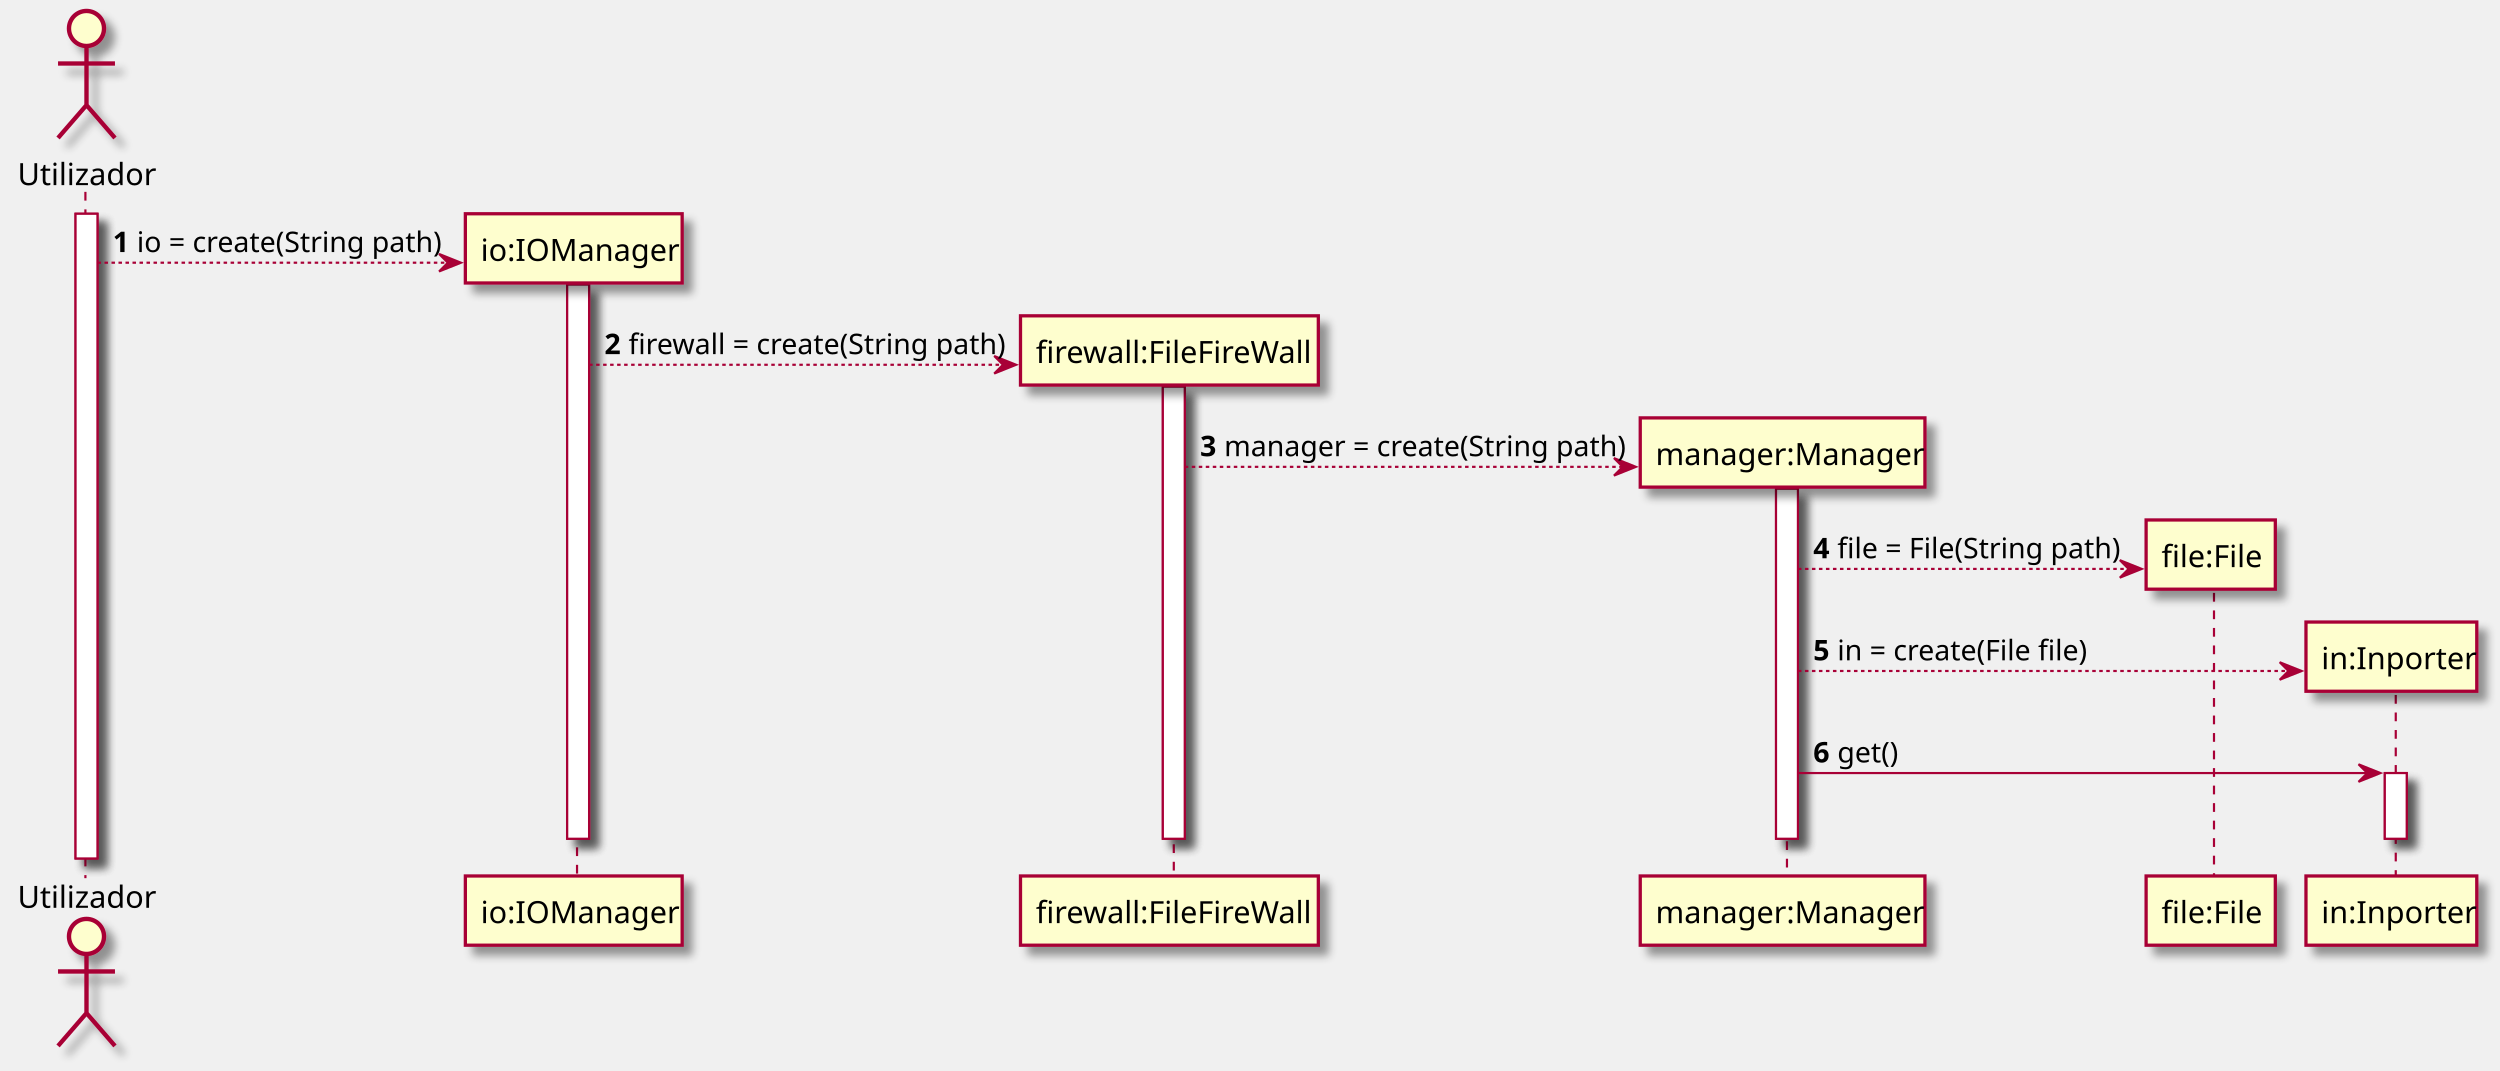
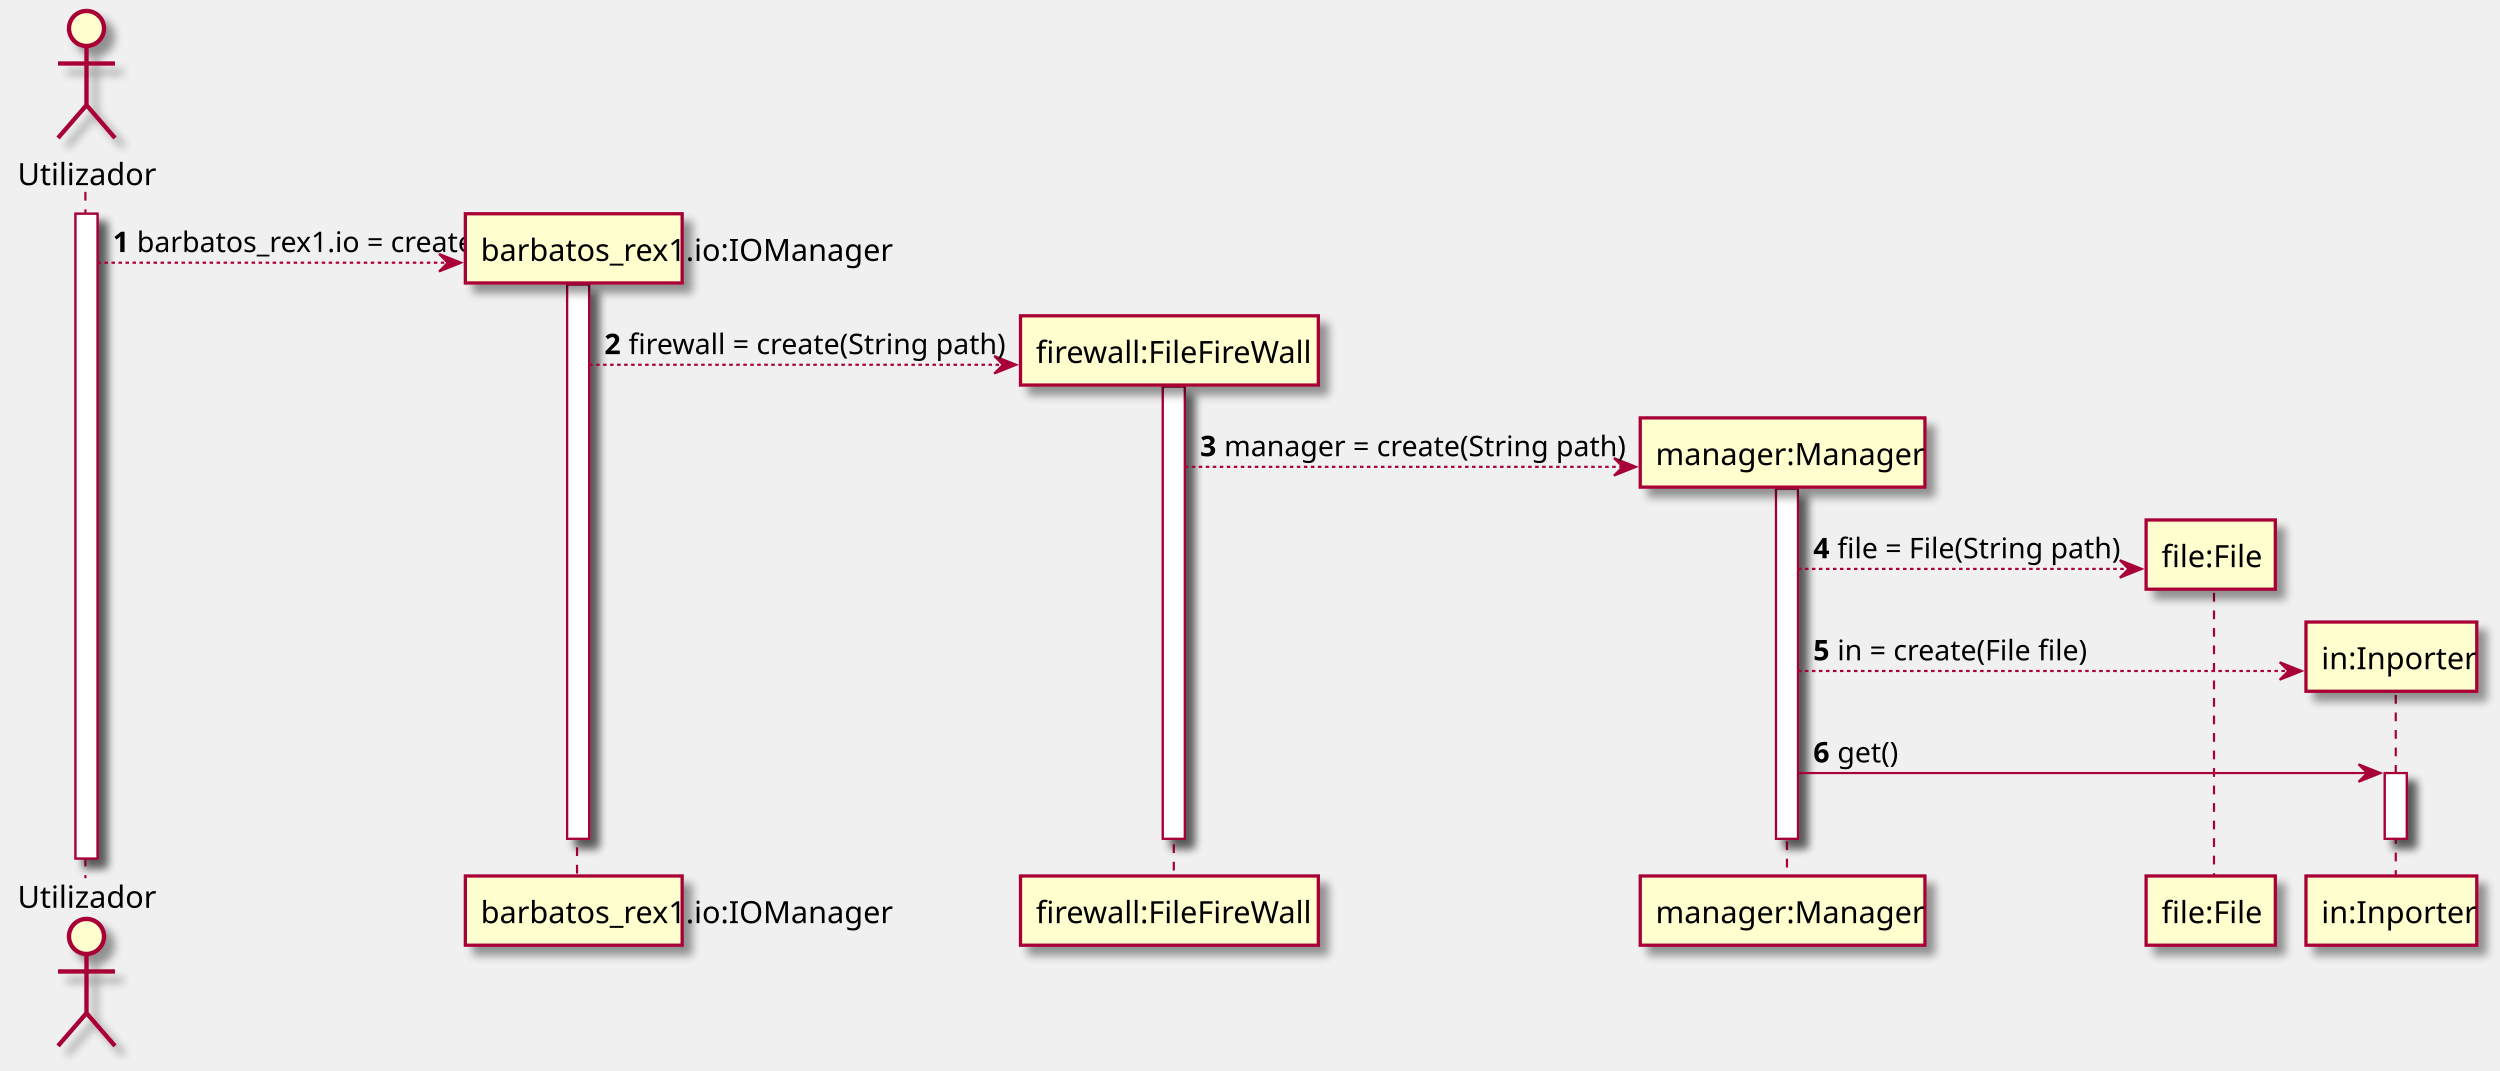
<svg xmlns="http://www.w3.org/2000/svg" contentScriptType="application/ecmascript" contentStyleType="text/css" height="611.25px" preserveAspectRatio="none" style="width:1427px;height:611px;" version="1.1" viewBox="0 0 1427 611" width="1427.5px" zoomAndPan="magnify">
  <defs>
    <filter height="300%" id="f1oomxtap9z7d8" width="300%" x="-1" y="-1">
      <feGaussianBlur result="blurOut" stdDeviation="2.5" />
      <feColorMatrix in="blurOut" result="blurOut2" type="matrix" values="0 0 0 0 0 0 0 0 0 0 0 0 0 0 0 0 0 0 .4 0" />
      <feOffset dx="5.0" dy="5.0" in="blurOut2" result="blurOut3" />
      <feBlend in="SourceGraphic" in2="blurOut3" mode="normal" />
    </filter>
  </defs>
  <g>
    <rect fill="#FFFFFF" filter="url(#f1oomxtap9z7d8)" height="367.998" style="stroke: #A80036; stroke-width: 1.25;" width="12.5" x="43.125" y="122.012" />
    <rect fill="#FFFFFF" filter="url(#f1oomxtap9z7d8)" height="316.309" style="stroke: #A80036; stroke-width: 1.25;" width="12.5" x="323.75" y="162.451" />
    <rect fill="#FFFFFF" filter="url(#f1oomxtap9z7d8)" height="258.047" style="stroke: #A80036; stroke-width: 1.25;" width="12.5" x="663.75" y="220.713" />
    <rect fill="#FFFFFF" filter="url(#f1oomxtap9z7d8)" height="199.785" style="stroke: #A80036; stroke-width: 1.25;" width="12.5" x="1013.75" y="278.975" />
    <rect fill="#FFFFFF" filter="url(#f1oomxtap9z7d8)" height="37.5" style="stroke: #A80036; stroke-width: 1.25;" width="12.5" x="1361.25" y="441.26" />
    <line style="stroke: #A80036; stroke-width: 1.25; stroke-dasharray: 5.0,5.0;" x1="48.75" x2="48.75" y1="109.512" y2="501.26" />
    <line style="stroke: #A80036; stroke-width: 1.25; stroke-dasharray: 5.0,5.0;" x1="329.375" x2="329.375" y1="163.643" y2="501.26" />
    <line style="stroke: #A80036; stroke-width: 1.25; stroke-dasharray: 5.0,5.0;" x1="670" x2="670" y1="221.904" y2="501.26" />
    <line style="stroke: #A80036; stroke-width: 1.25; stroke-dasharray: 5.0,5.0;" x1="1020" x2="1020" y1="280.166" y2="501.26" />
    <line style="stroke: #A80036; stroke-width: 1.25; stroke-dasharray: 5.0,5.0;" x1="1263.75" x2="1263.75" y1="338.428" y2="501.26" />
    <line style="stroke: #A80036; stroke-width: 1.25; stroke-dasharray: 5.0,5.0;" x1="1367.5" x2="1367.5" y1="396.69" y2="501.26" />
    <text fill="#000000" font-family="sans-serif" font-size="17.5" lengthAdjust="spacingAndGlyphs" textLength="71.25" x="10" y="105.666">Utilizador
        </text>
    <ellipse cx="49.375" cy="16.25" fill="#FEFECE" filter="url(#f1oomxtap9z7d8)" rx="10" ry="10" style="stroke: #A80036; stroke-width: 2.5;" />
    <path d="M49.375,26.25 L49.375,60 M33.125,36.25 L65.625,36.25 M49.375,60 L33.125,78.75 M49.375,60 L65.625,78.75 " fill="none" filter="url(#f1oomxtap9z7d8)" style="stroke: #A80036; stroke-width: 2.5;" />
    <text fill="#000000" font-family="sans-serif" font-size="17.5" lengthAdjust="spacingAndGlyphs" textLength="71.25" x="10" y="518.176">Utilizador
        </text>
    <ellipse cx="49.375" cy="534.521" fill="#FEFECE" filter="url(#f1oomxtap9z7d8)" rx="10" ry="10" style="stroke: #A80036; stroke-width: 2.5;" />
    <path d="M49.375,544.521 L49.375,578.271 M33.125,554.521 L65.625,554.521 M49.375,578.271 L33.125,597.021 M49.375,578.271 L65.625,597.021 " fill="none" filter="url(#f1oomxtap9z7d8)" style="stroke: #A80036; stroke-width: 2.5;" />
    <rect fill="#FEFECE" filter="url(#f1oomxtap9z7d8)" height="39.512" style="stroke: #A80036; stroke-width: 1.875;" width="123.75" x="265.625" y="500.01" />
-     <text fill="#000000" font-family="sans-serif" font-size="17.5" lengthAdjust="spacingAndGlyphs" textLength="106.25" x="274.375" y="526.926">io:IOManager
+     <text fill="#000000" font-family="sans-serif" font-size="17.5" lengthAdjust="spacingAndGlyphs" textLength="106.25" x="274.375" y="526.926">barbatos_rex1.io:IOManager
        </text>
    <rect fill="#FEFECE" filter="url(#f1oomxtap9z7d8)" height="39.512" style="stroke: #A80036; stroke-width: 1.875;" width="170" x="582.5" y="500.01" />
    <text fill="#000000" font-family="sans-serif" font-size="17.5" lengthAdjust="spacingAndGlyphs" textLength="152.5" x="591.25" y="526.926">firewall:FileFireWall
        </text>
    <rect fill="#FEFECE" filter="url(#f1oomxtap9z7d8)" height="39.512" style="stroke: #A80036; stroke-width: 1.875;" width="162.5" x="936.25" y="500.01" />
    <text fill="#000000" font-family="sans-serif" font-size="17.5" lengthAdjust="spacingAndGlyphs" textLength="145" x="945" y="526.926">manager:Manager
        </text>
    <rect fill="#FEFECE" filter="url(#f1oomxtap9z7d8)" height="39.512" style="stroke: #A80036; stroke-width: 1.875;" width="73.75" x="1225" y="500.01" />
    <text fill="#000000" font-family="sans-serif" font-size="17.5" lengthAdjust="spacingAndGlyphs" textLength="56.25" x="1233.75" y="526.926">file:File
        </text>
    <rect fill="#FEFECE" filter="url(#f1oomxtap9z7d8)" height="39.512" style="stroke: #A80036; stroke-width: 1.875;" width="97.5" x="1316.25" y="500.01" />
    <text fill="#000000" font-family="sans-serif" font-size="17.5" lengthAdjust="spacingAndGlyphs" textLength="80" x="1325" y="526.926">in:Inporter
        </text>
    <rect fill="#FFFFFF" filter="url(#f1oomxtap9z7d8)" height="367.998" style="stroke: #A80036; stroke-width: 1.25;" width="12.5" x="43.125" y="122.012" />
    <rect fill="#FFFFFF" filter="url(#f1oomxtap9z7d8)" height="316.309" style="stroke: #A80036; stroke-width: 1.25;" width="12.5" x="323.75" y="162.451" />
    <rect fill="#FFFFFF" filter="url(#f1oomxtap9z7d8)" height="258.047" style="stroke: #A80036; stroke-width: 1.25;" width="12.5" x="663.75" y="220.713" />
    <rect fill="#FFFFFF" filter="url(#f1oomxtap9z7d8)" height="199.785" style="stroke: #A80036; stroke-width: 1.25;" width="12.5" x="1013.75" y="278.975" />
    <rect fill="#FFFFFF" filter="url(#f1oomxtap9z7d8)" height="37.5" style="stroke: #A80036; stroke-width: 1.25;" width="12.5" x="1361.25" y="441.26" />
    <polygon fill="#A80036" points="250.625,144.951,263.125,149.951,250.625,154.951,255.625,149.951" style="stroke: #A80036; stroke-width: 1.25;" />
    <line style="stroke: #A80036; stroke-width: 1.25; stroke-dasharray: 2.0,2.0;" x1="55.625" x2="258.125" y1="149.951" y2="149.951" />
    <text fill="#000000" font-family="sans-serif" font-size="16.25" font-weight="bold" lengthAdjust="spacingAndGlyphs" textLength="8.75" x="64.375" y="143.881">1
        </text>
-     <text fill="#000000" font-family="sans-serif" font-size="16.25" lengthAdjust="spacingAndGlyphs" textLength="166.25" x="78.125" y="143.881">io = create(String path)
+     <text fill="#000000" font-family="sans-serif" font-size="16.25" lengthAdjust="spacingAndGlyphs" textLength="166.25" x="78.125" y="143.881">barbatos_rex1.io = create(String path)
        </text>
    <rect fill="#FEFECE" filter="url(#f1oomxtap9z7d8)" height="39.512" style="stroke: #A80036; stroke-width: 1.875;" width="123.75" x="265.625" y="122.012" />
-     <text fill="#000000" font-family="sans-serif" font-size="17.5" lengthAdjust="spacingAndGlyphs" textLength="106.25" x="274.375" y="148.928">io:IOManager
+     <text fill="#000000" font-family="sans-serif" font-size="17.5" lengthAdjust="spacingAndGlyphs" textLength="106.25" x="274.375" y="148.928">barbatos_rex1.io:IOManager
        </text>
    <polygon fill="#A80036" points="567.5,203.213,580,208.213,567.5,213.213,572.5,208.213" style="stroke: #A80036; stroke-width: 1.25;" />
    <line style="stroke: #A80036; stroke-width: 1.25; stroke-dasharray: 2.0,2.0;" x1="336.25" x2="575" y1="208.213" y2="208.213" />
    <text fill="#000000" font-family="sans-serif" font-size="16.25" font-weight="bold" lengthAdjust="spacingAndGlyphs" textLength="8.75" x="345" y="202.142">2
        </text>
    <text fill="#000000" font-family="sans-serif" font-size="16.25" lengthAdjust="spacingAndGlyphs" textLength="202.5" x="358.75" y="202.142">firewall = create(String path)
        </text>
    <rect fill="#FEFECE" filter="url(#f1oomxtap9z7d8)" height="39.512" style="stroke: #A80036; stroke-width: 1.875;" width="170" x="582.5" y="180.273" />
    <text fill="#000000" font-family="sans-serif" font-size="17.5" lengthAdjust="spacingAndGlyphs" textLength="152.5" x="591.25" y="207.19">firewall:FileFireWall
        </text>
    <polygon fill="#A80036" points="921.25,261.475,933.75,266.475,921.25,271.475,926.25,266.475" style="stroke: #A80036; stroke-width: 1.25;" />
    <line style="stroke: #A80036; stroke-width: 1.25; stroke-dasharray: 2.0,2.0;" x1="676.25" x2="928.75" y1="266.475" y2="266.475" />
    <text fill="#000000" font-family="sans-serif" font-size="16.25" font-weight="bold" lengthAdjust="spacingAndGlyphs" textLength="8.75" x="685" y="260.404">3
        </text>
    <text fill="#000000" font-family="sans-serif" font-size="16.25" lengthAdjust="spacingAndGlyphs" textLength="216.25" x="698.75" y="260.404">manager = create(String path)
        </text>
    <rect fill="#FEFECE" filter="url(#f1oomxtap9z7d8)" height="39.512" style="stroke: #A80036; stroke-width: 1.875;" width="162.5" x="936.25" y="238.535" />
    <text fill="#000000" font-family="sans-serif" font-size="17.5" lengthAdjust="spacingAndGlyphs" textLength="145" x="945" y="265.452">manager:Manager
        </text>
    <polygon fill="#A80036" points="1210,319.736,1222.5,324.736,1210,329.736,1215,324.736" style="stroke: #A80036; stroke-width: 1.25;" />
    <line style="stroke: #A80036; stroke-width: 1.25; stroke-dasharray: 2.0,2.0;" x1="1026.25" x2="1217.5" y1="324.736" y2="324.736" />
    <text fill="#000000" font-family="sans-serif" font-size="16.25" font-weight="bold" lengthAdjust="spacingAndGlyphs" textLength="8.75" x="1035" y="318.666">4
        </text>
    <text fill="#000000" font-family="sans-serif" font-size="16.25" lengthAdjust="spacingAndGlyphs" textLength="155" x="1048.75" y="318.666">file = File(String path)
        </text>
    <rect fill="#FEFECE" filter="url(#f1oomxtap9z7d8)" height="39.512" style="stroke: #A80036; stroke-width: 1.875;" width="73.75" x="1225" y="296.797" />
    <text fill="#000000" font-family="sans-serif" font-size="17.5" lengthAdjust="spacingAndGlyphs" textLength="56.25" x="1233.75" y="323.713">file:File
        </text>
    <polygon fill="#A80036" points="1301.25,377.998,1313.75,382.998,1301.25,387.998,1306.25,382.998" style="stroke: #A80036; stroke-width: 1.25;" />
    <line style="stroke: #A80036; stroke-width: 1.25; stroke-dasharray: 2.0,2.0;" x1="1026.25" x2="1308.75" y1="382.998" y2="382.998" />
    <text fill="#000000" font-family="sans-serif" font-size="16.25" font-weight="bold" lengthAdjust="spacingAndGlyphs" textLength="8.75" x="1035" y="376.928">5
        </text>
    <text fill="#000000" font-family="sans-serif" font-size="16.25" lengthAdjust="spacingAndGlyphs" textLength="138.75" x="1048.75" y="376.928">in = create(File file)
        </text>
    <rect fill="#FEFECE" filter="url(#f1oomxtap9z7d8)" height="39.512" style="stroke: #A80036; stroke-width: 1.875;" width="97.5" x="1316.25" y="355.059" />
    <text fill="#000000" font-family="sans-serif" font-size="17.5" lengthAdjust="spacingAndGlyphs" textLength="80" x="1325" y="381.975">in:Inporter
        </text>
    <polygon fill="#A80036" points="1346.25,436.26,1358.75,441.26,1346.25,446.26,1351.25,441.26" style="stroke: #A80036; stroke-width: 1.25;" />
    <line style="stroke: #A80036; stroke-width: 1.25;" x1="1026.25" x2="1353.75" y1="441.26" y2="441.26" />
    <text fill="#000000" font-family="sans-serif" font-size="16.25" font-weight="bold" lengthAdjust="spacingAndGlyphs" textLength="8.75" x="1035" y="435.189">6
        </text>
    <text fill="#000000" font-family="sans-serif" font-size="16.25" lengthAdjust="spacingAndGlyphs" textLength="32.5" x="1048.75" y="435.189">get()
        </text>
  </g>
</svg>
